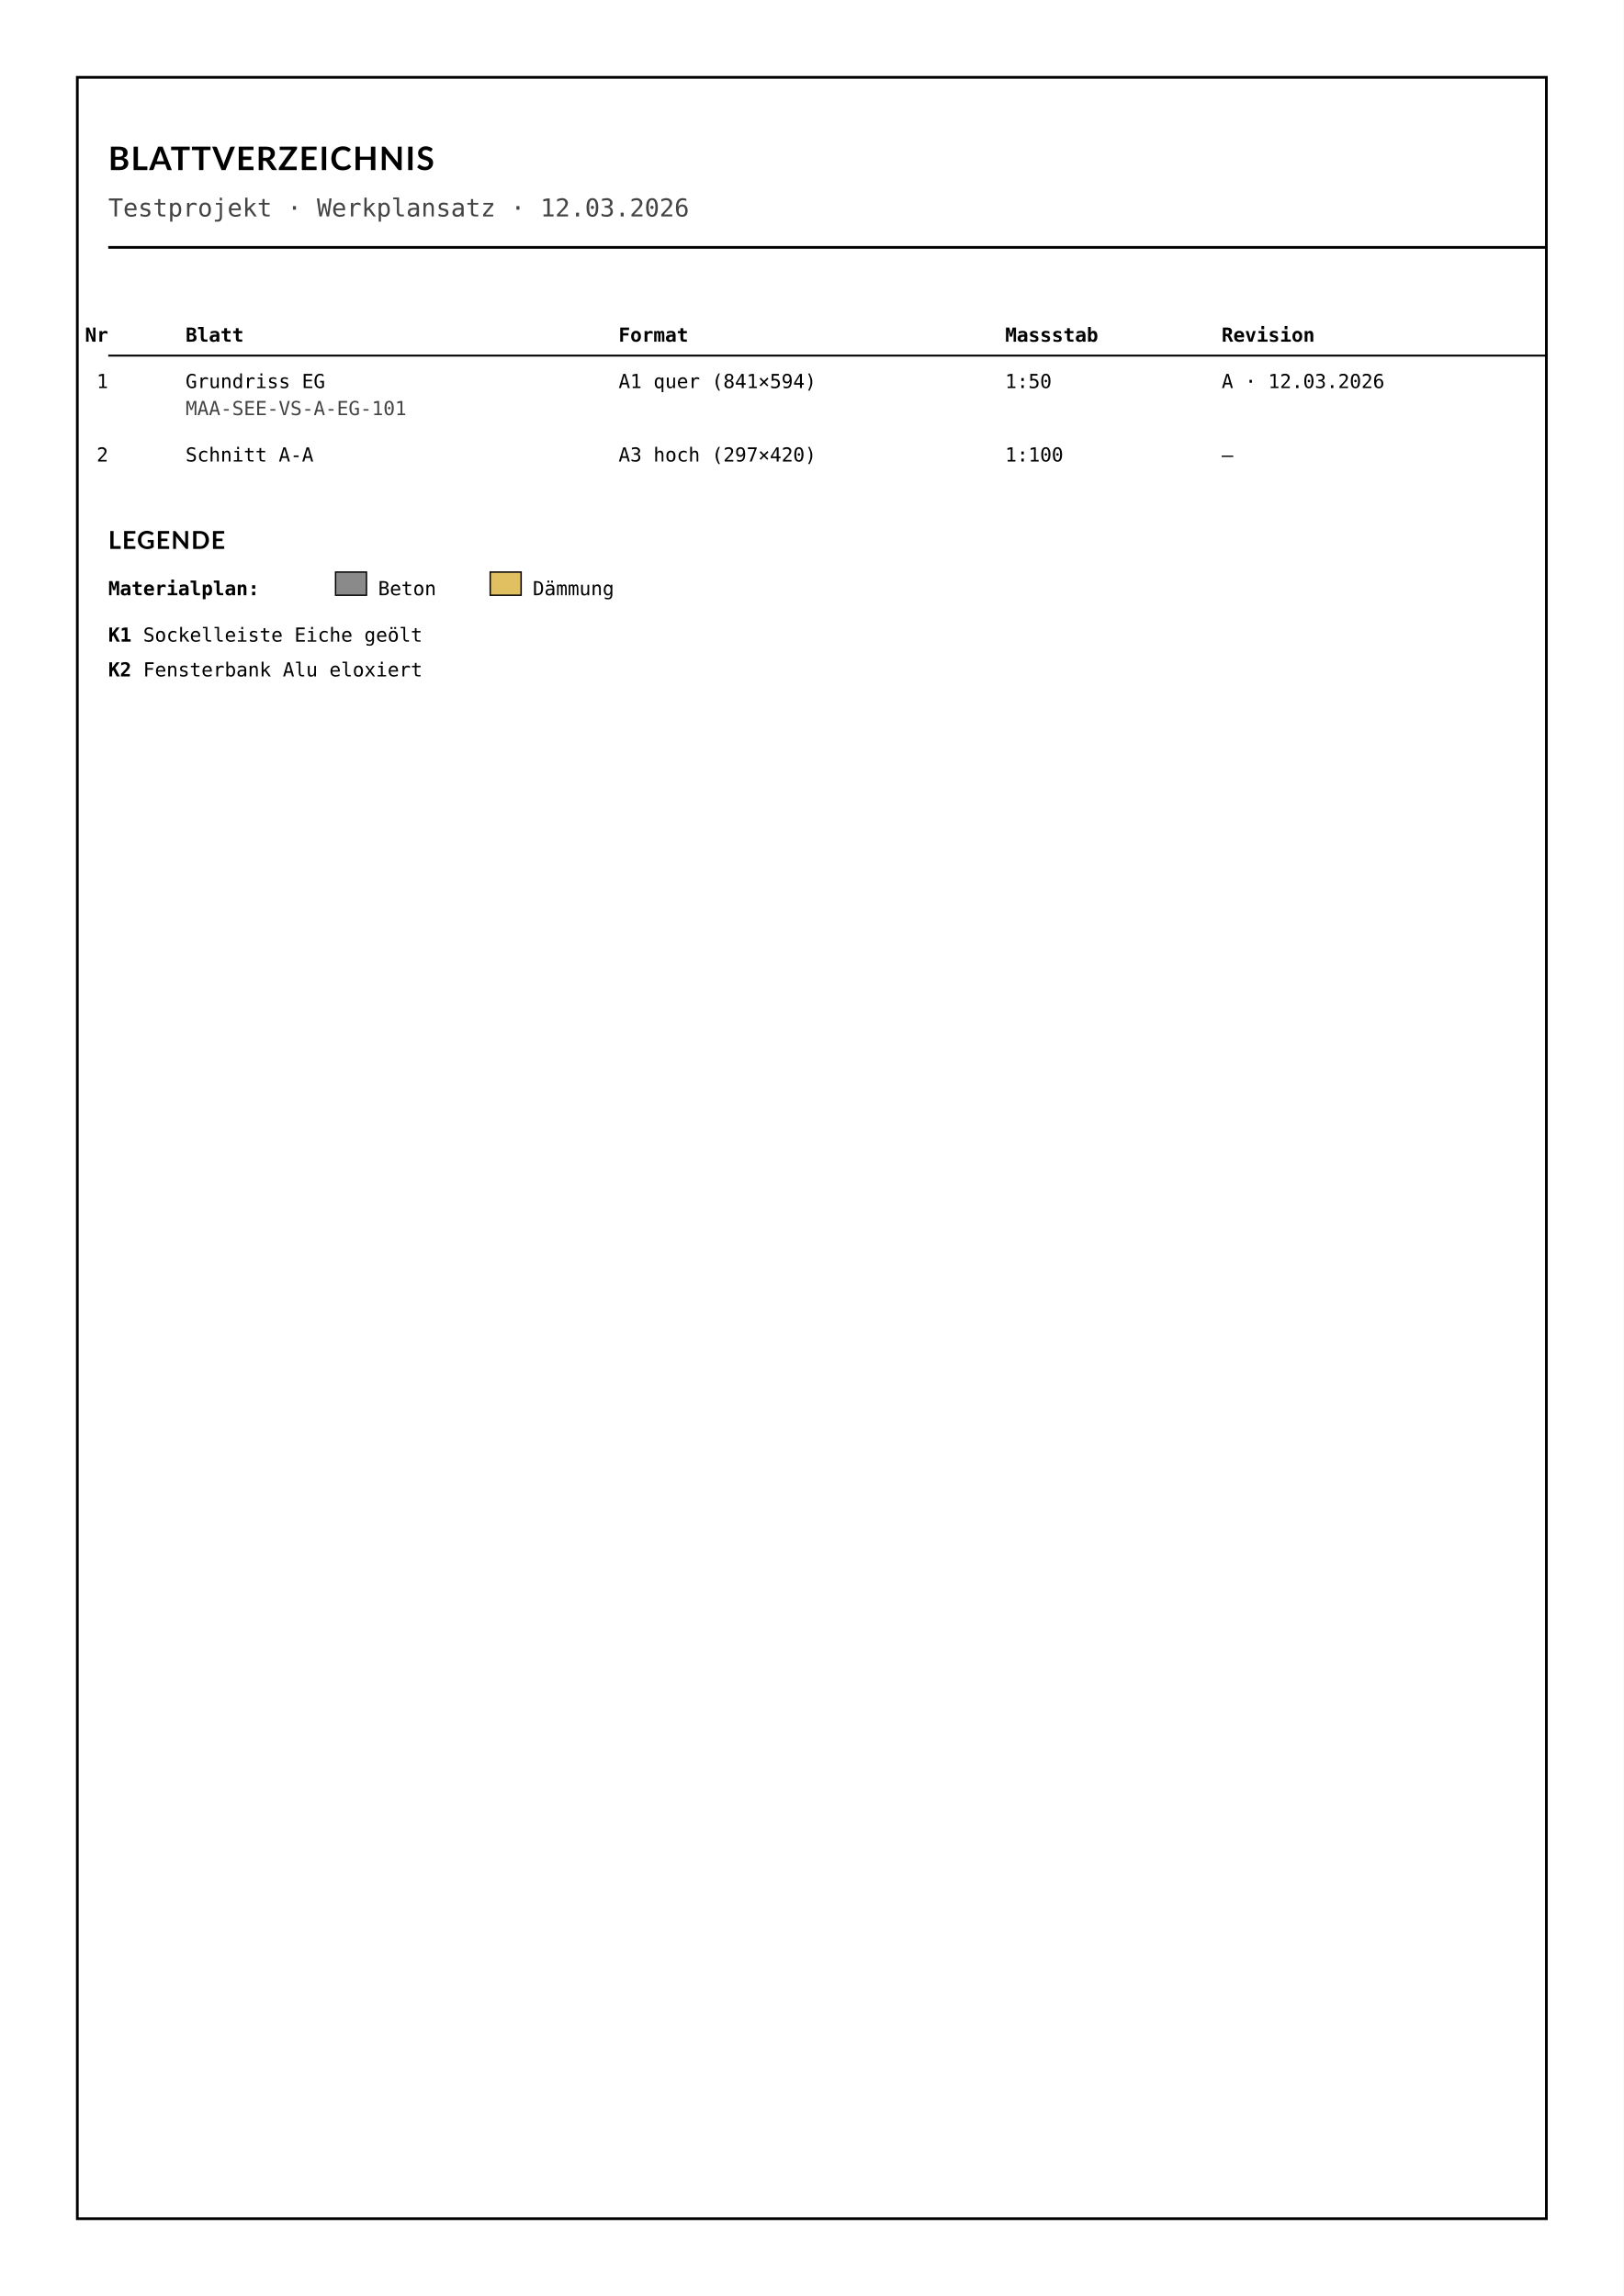
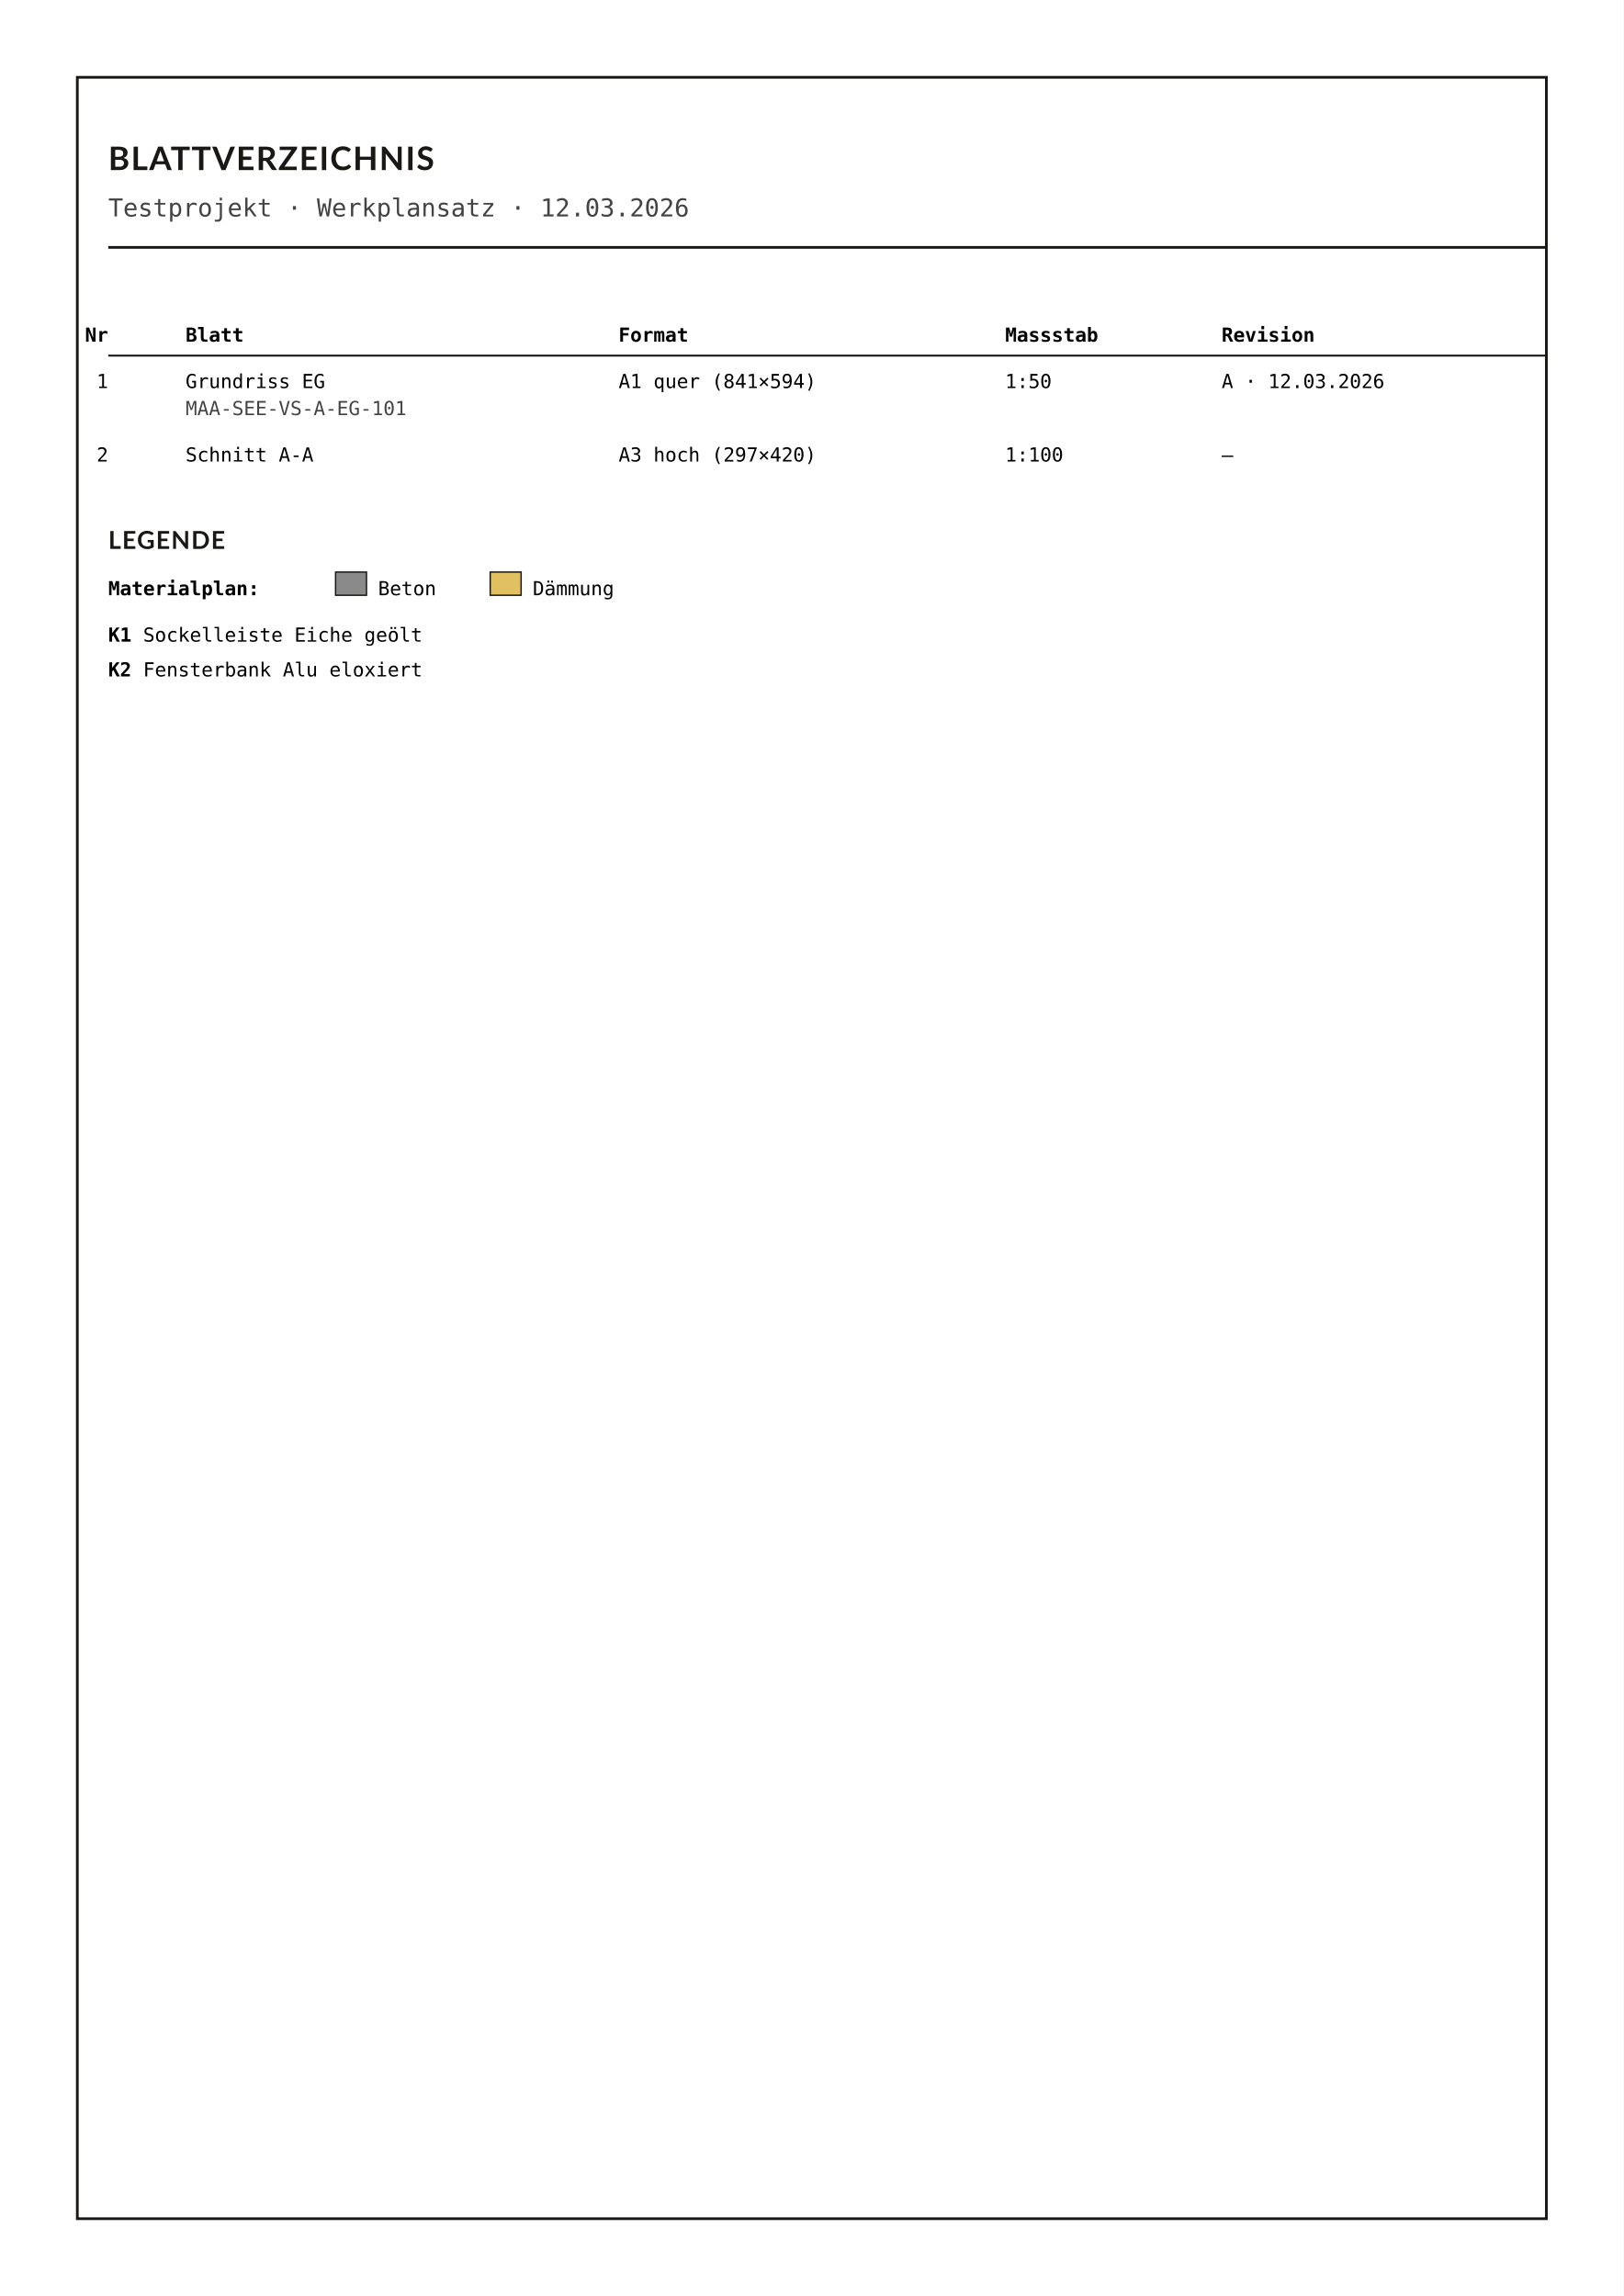
<svg xmlns="http://www.w3.org/2000/svg" viewBox="0 0 210 297">
  <rect x="0" y="0" width="210" height="297" fill="#ffffff" />
-   <rect x="10" y="10" width="190" height="277" fill="none" stroke="black" stroke-width="0.35" />
-   <text x="14" y="22" font-weight="bold" font-family="'Lato', Helvetica, Arial, sans-serif" letter-spacing="0.04em" font-size="4.2" fill="black">BLATTVERZEICHNIS</text>
+   <rect x="10" y="10" width="190" height="277" fill="none" stroke="#1A1815" stroke-width="0.35" />
+   <text x="14" y="22" font-weight="bold" font-family="'Lato', Helvetica, Arial, sans-serif" letter-spacing="0.04em" font-size="4.2" fill="#1A1815">BLATTVERZEICHNIS</text>
  <text x="14" y="28" font-family="'IBM Plex Mono', ui-monospace, monospace" font-size="3.2" font-feature-settings="'tnum'" fill="#444">Testprojekt · Werkplansatz · 12.03.2026</text>
-   <line x1="14" y1="32" x2="200" y2="32" stroke="black" stroke-width="0.35" />
+   <line x1="14" y1="32" x2="200" y2="32" stroke="#1A1815" stroke-width="0.35" />
  <g data-teil="blattverzeichnis-tabelle">
    <text x="14" y="44.20" text-anchor="end" font-weight="bold" font-family="'IBM Plex Mono', ui-monospace, monospace" font-size="2.5" font-feature-settings="'tnum'">Nr</text>
    <text x="24" y="44.20" font-weight="bold" font-family="'IBM Plex Mono', ui-monospace, monospace" font-size="2.5" font-feature-settings="'tnum'">Blatt</text>
    <text x="80" y="44.20" font-weight="bold" font-family="'IBM Plex Mono', ui-monospace, monospace" font-size="2.5" font-feature-settings="'tnum'">Format</text>
    <text x="130" y="44.20" font-weight="bold" font-family="'IBM Plex Mono', ui-monospace, monospace" font-size="2.5" font-feature-settings="'tnum'">Massstab</text>
    <text x="158" y="44.20" font-weight="bold" font-family="'IBM Plex Mono', ui-monospace, monospace" font-size="2.5" font-feature-settings="'tnum'">Revision</text>
-     <line x1="14" y1="46" x2="200" y2="46" stroke="black" stroke-width="0.25" />
+     <line x1="14" y1="46" x2="200" y2="46" stroke="#1A1815" stroke-width="0.25" />
    <text x="14" y="50.20" text-anchor="end" font-family="'IBM Plex Mono', ui-monospace, monospace" font-size="2.5" font-feature-settings="'tnum'">1</text>
    <text x="24" y="50.20" font-family="'IBM Plex Mono', ui-monospace, monospace" font-size="2.5" font-feature-settings="'tnum'">Grundriss EG</text>
    <text x="80" y="50.20" font-family="'IBM Plex Mono', ui-monospace, monospace" font-size="2.5" font-feature-settings="'tnum'">A1 quer (841×594)</text>
    <text x="130" y="50.20" font-family="'IBM Plex Mono', ui-monospace, monospace" font-size="2.5" font-feature-settings="'tnum'">1:50</text>
    <text x="158" y="50.20" font-family="'IBM Plex Mono', ui-monospace, monospace" font-size="2.5" font-feature-settings="'tnum'">A · 12.03.2026</text>
    <text x="24" y="53.70" font-family="'IBM Plex Mono', ui-monospace, monospace" font-size="2.5" font-feature-settings="'tnum'" fill="#444">MAA-SEE-VS-A-EG-101</text>
    <text x="14" y="59.70" text-anchor="end" font-family="'IBM Plex Mono', ui-monospace, monospace" font-size="2.5" font-feature-settings="'tnum'">2</text>
    <text x="24" y="59.70" font-family="'IBM Plex Mono', ui-monospace, monospace" font-size="2.5" font-feature-settings="'tnum'">Schnitt A-A</text>
    <text x="80" y="59.70" font-family="'IBM Plex Mono', ui-monospace, monospace" font-size="2.5" font-feature-settings="'tnum'">A3 hoch (297×420)</text>
    <text x="130" y="59.70" font-family="'IBM Plex Mono', ui-monospace, monospace" font-size="2.5" font-feature-settings="'tnum'">1:100</text>
    <text x="158" y="59.70" font-family="'IBM Plex Mono', ui-monospace, monospace" font-size="2.5" font-feature-settings="'tnum'">—</text>
  </g>
  <g data-teil="sammellegende">
-     <text x="14" y="71.00" font-weight="bold" font-family="'Lato', Helvetica, Arial, sans-serif" letter-spacing="0.04em" font-size="3.2" fill="black">LEGENDE</text>
+     <text x="14" y="71.00" font-weight="bold" font-family="'Lato', Helvetica, Arial, sans-serif" letter-spacing="0.04em" font-size="3.2" fill="#1A1815">LEGENDE</text>
    <text x="14" y="77.00" font-weight="bold" font-family="'IBM Plex Mono', ui-monospace, monospace" font-size="2.5" font-feature-settings="'tnum'">Materialplan:</text>
-     <rect x="43.40" y="74.00" width="4" height="3" fill="#8a8a8a" stroke="black" stroke-width="0.18" />
+     <rect x="43.40" y="74.00" width="4" height="3" fill="#8a8a8a" stroke="#1A1815" stroke-width="0.18" />
    <text x="48.90" y="77.00" font-family="'IBM Plex Mono', ui-monospace, monospace" font-size="2.5" font-feature-settings="'tnum'">Beton</text>
-     <rect x="63.40" y="74.00" width="4" height="3" fill="#e0c060" stroke="black" stroke-width="0.18" />
+     <rect x="63.40" y="74.00" width="4" height="3" fill="#e0c060" stroke="#1A1815" stroke-width="0.18" />
    <text x="68.90" y="77.00" font-family="'IBM Plex Mono', ui-monospace, monospace" font-size="2.5" font-feature-settings="'tnum'">Dämmung</text>
    <text x="14" y="83.00" font-family="'IBM Plex Mono', ui-monospace, monospace" font-size="2.5" font-feature-settings="'tnum'">
      <tspan font-weight="bold">K1</tspan>  Sockelleiste Eiche geölt</text>
    <text x="14" y="87.50" font-family="'IBM Plex Mono', ui-monospace, monospace" font-size="2.5" font-feature-settings="'tnum'">
      <tspan font-weight="bold">K2</tspan>  Fensterbank Alu eloxiert</text>
  </g>
</svg>
